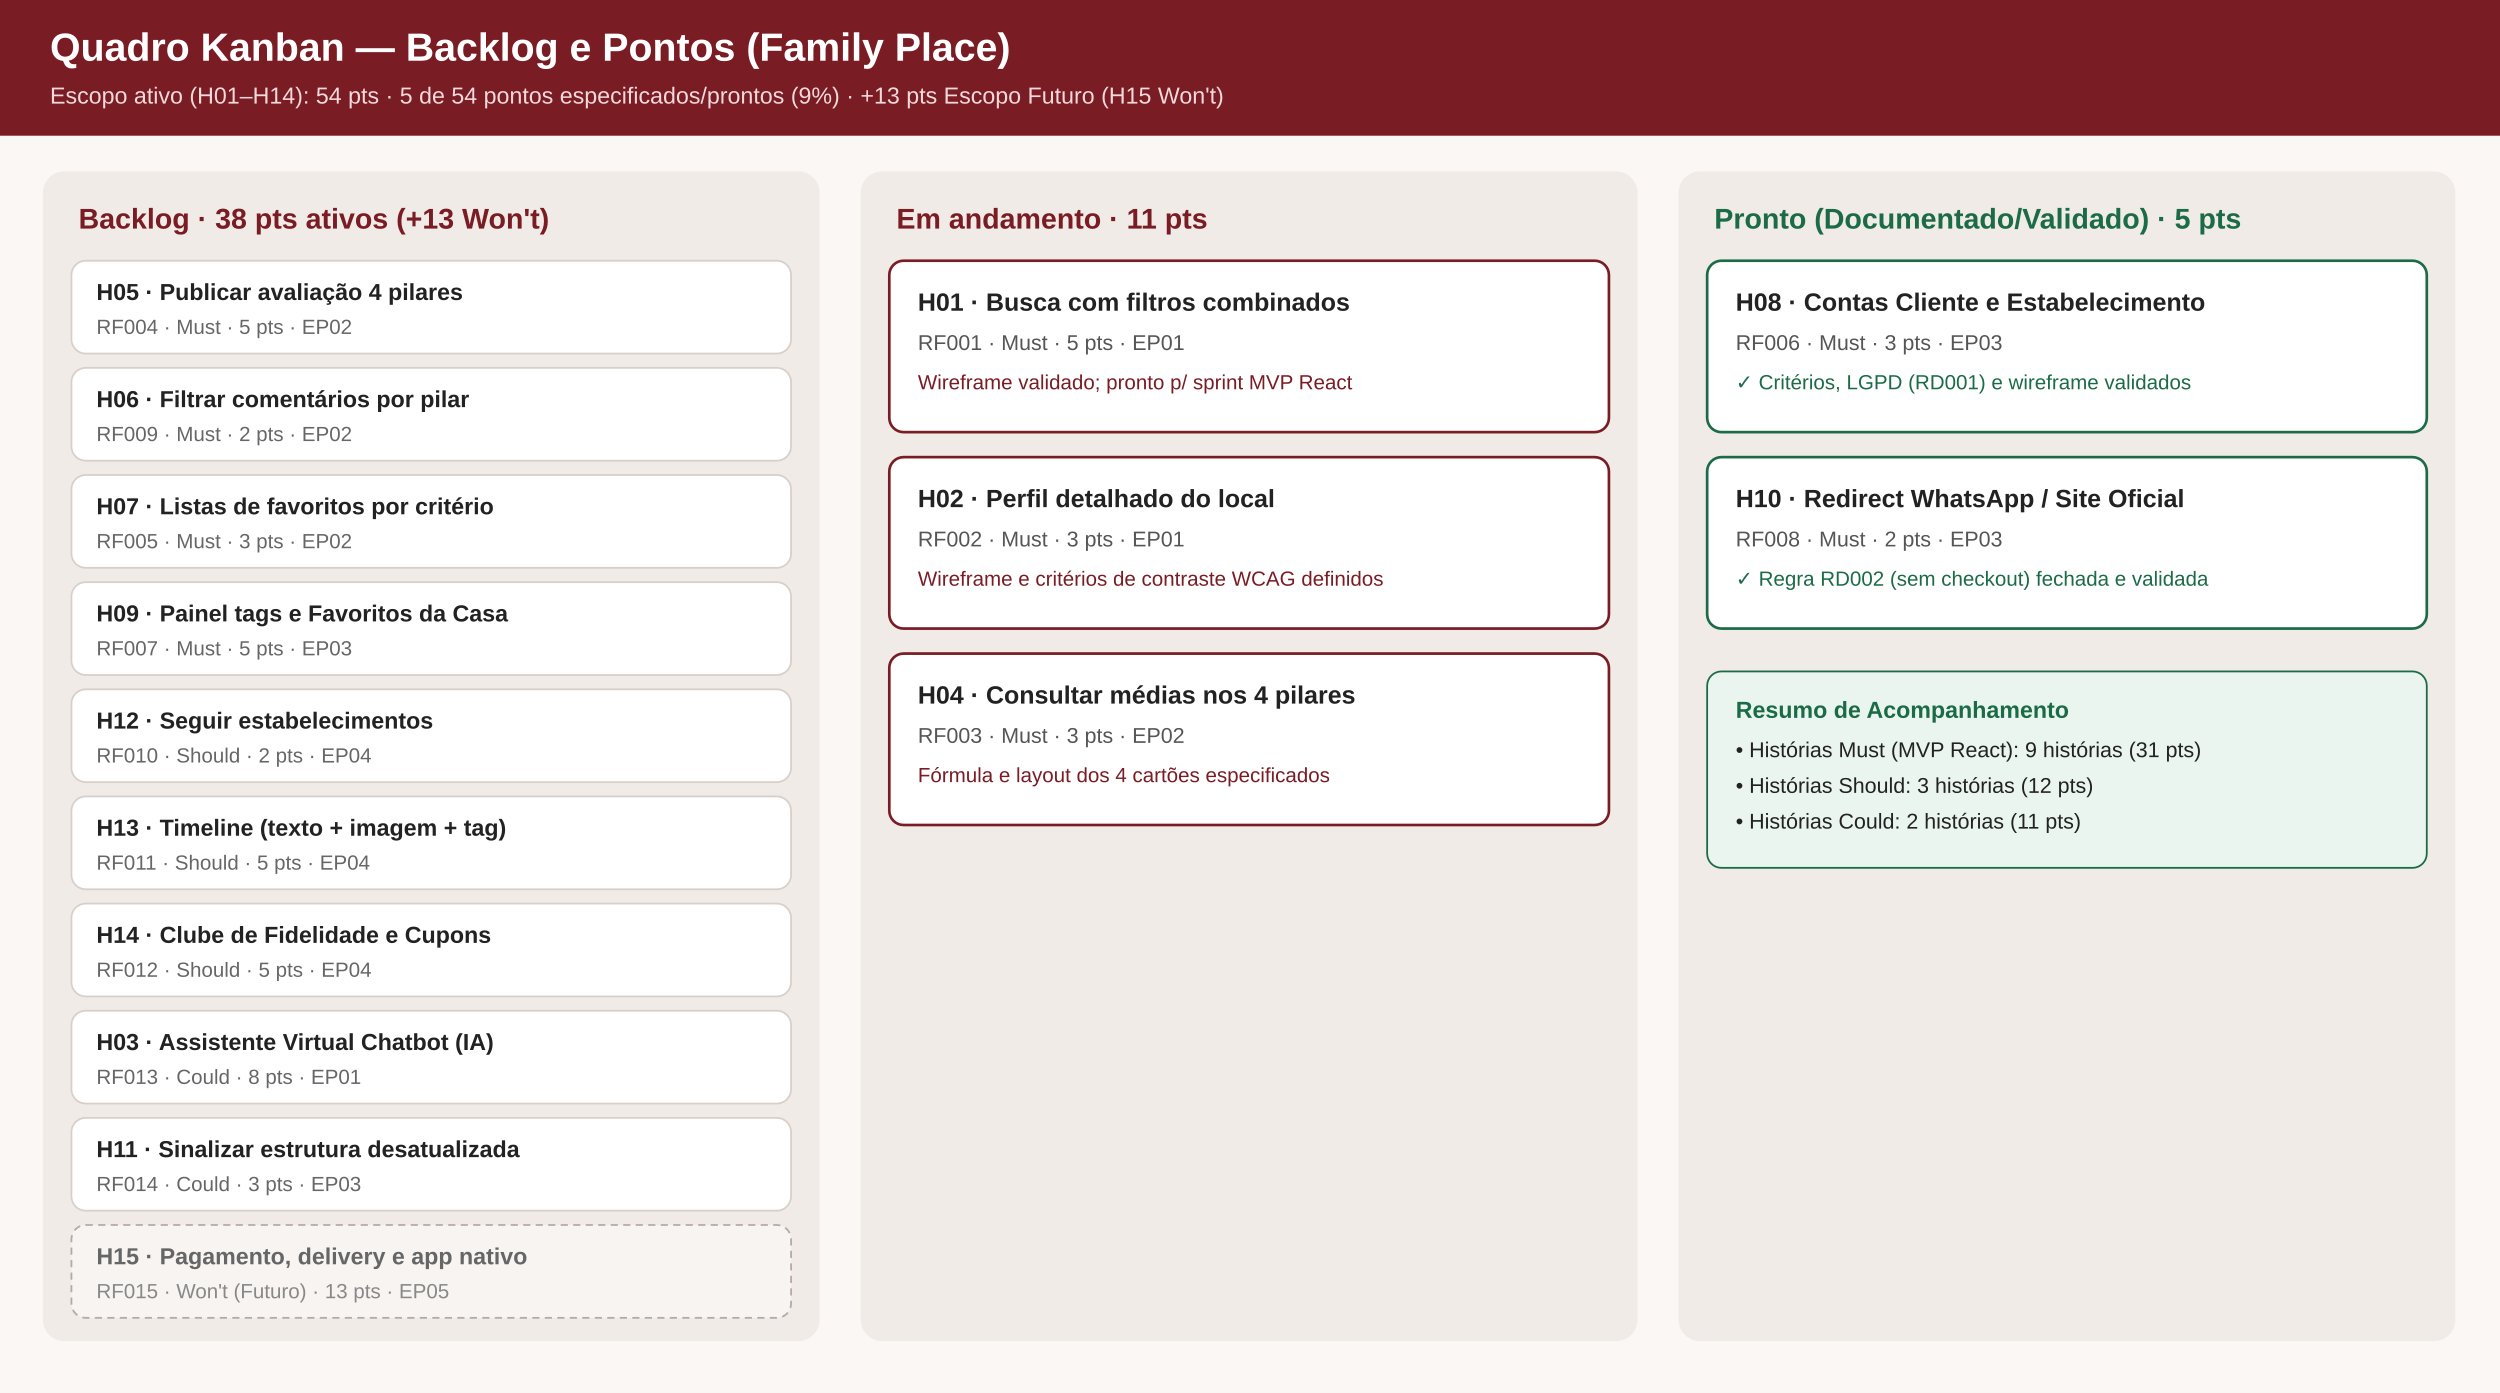
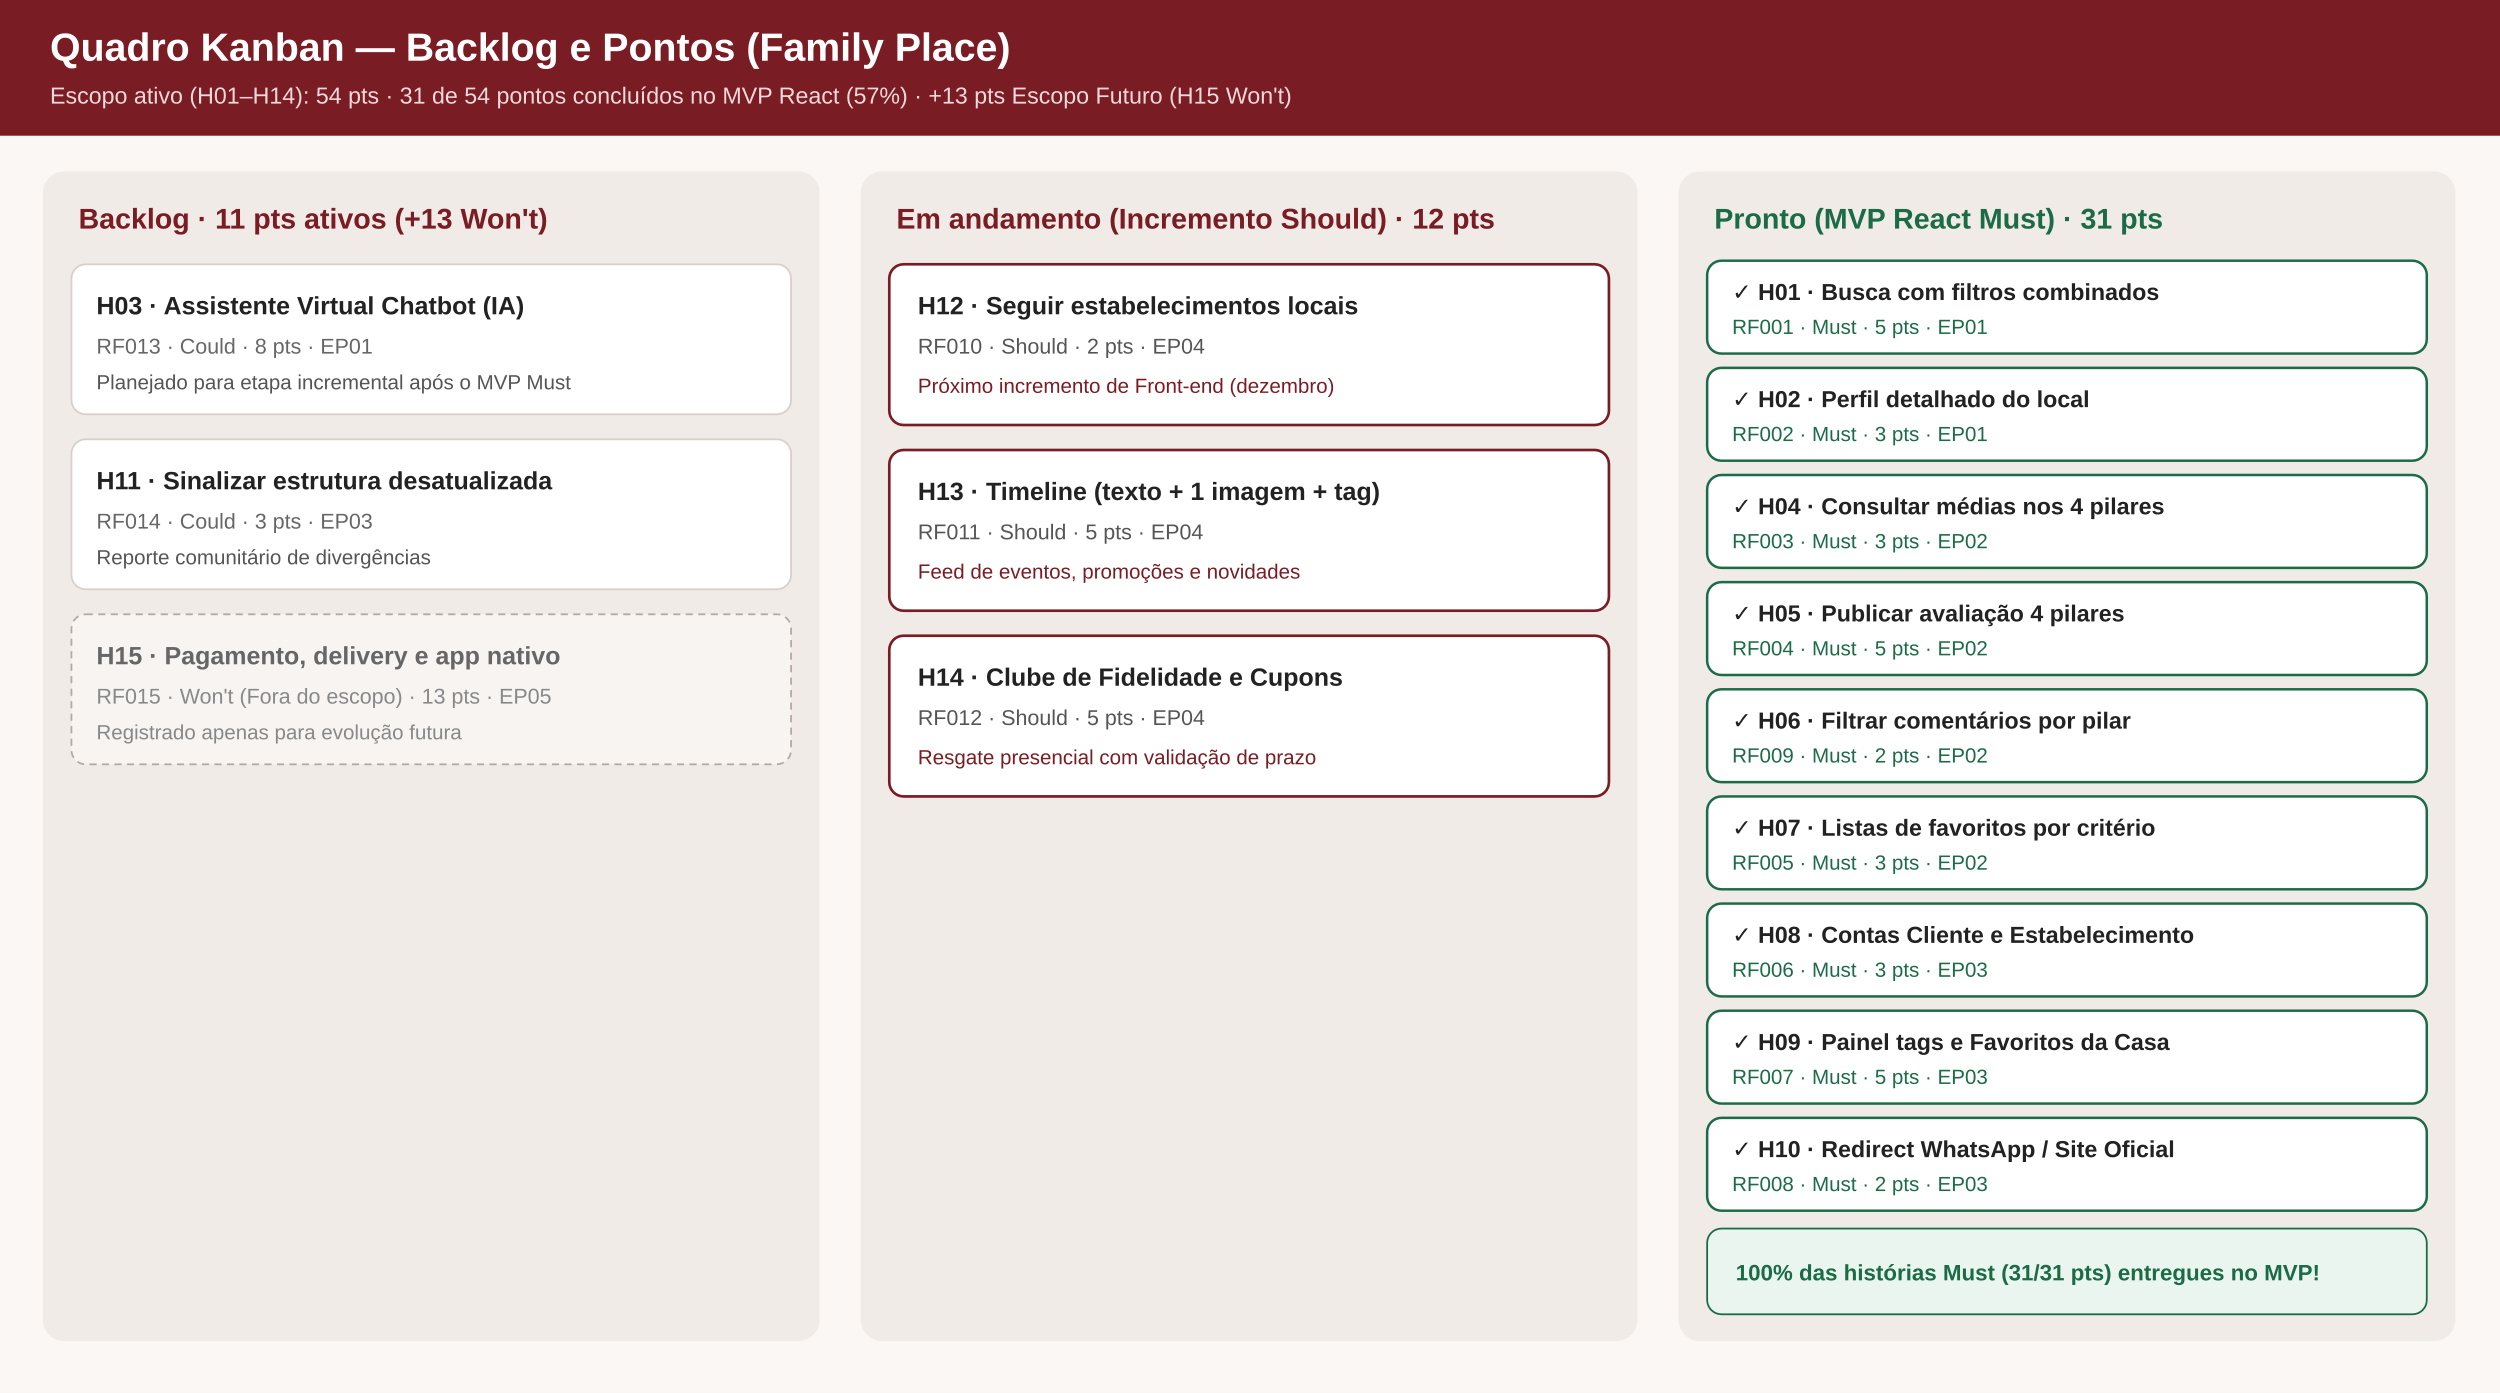
<svg xmlns="http://www.w3.org/2000/svg" viewBox="0 0 1400 780" width="1400" height="780" font-family="Segoe UI, Arial, sans-serif">
  <rect width="1400" height="780" fill="#faf7f5" />
  <rect x="0" y="0" width="1400" height="76" fill="#7a1c24" />
  <text x="28" y="34" fill="#ffffff" font-size="22" font-weight="700">Quadro Kanban — Backlog e Pontos (Family Place)</text>
-   <text x="28" y="58" fill="#f3d9db" font-size="13">Escopo ativo (H01–H14): 54 pts · 5 de 54 pontos especificados/prontos (9%) · +13 pts Escopo Futuro (H15 Won't)</text>
+   <text x="28" y="58" fill="#f3d9db" font-size="13">Escopo ativo (H01–H14): 54 pts · 31 de 54 pontos concluídos no MVP React (57%) · +13 pts Escopo Futuro (H15 Won't)</text>
  <rect x="24" y="96" width="435" height="655" rx="12" fill="#f0ebe7" />
-   <text x="44" y="128" fill="#7a1c24" font-size="16" font-weight="700">Backlog · 38 pts ativos (+13 Won't)</text>
-   <rect x="40" y="146" width="403" height="52" rx="8" fill="#ffffff" stroke="#d8cfc9" />
-   <text x="54" y="168" fill="#222" font-size="13" font-weight="700">H05 · Publicar avaliação 4 pilares</text>
-   <text x="54" y="187" fill="#666" font-size="11.5">RF004 · Must · 5 pts · EP02</text>
-   <rect x="40" y="206" width="403" height="52" rx="8" fill="#ffffff" stroke="#d8cfc9" />
-   <text x="54" y="228" fill="#222" font-size="13" font-weight="700">H06 · Filtrar comentários por pilar</text>
-   <text x="54" y="247" fill="#666" font-size="11.5">RF009 · Must · 2 pts · EP02</text>
-   <rect x="40" y="266" width="403" height="52" rx="8" fill="#ffffff" stroke="#d8cfc9" />
-   <text x="54" y="288" fill="#222" font-size="13" font-weight="700">H07 · Listas de favoritos por critério</text>
-   <text x="54" y="307" fill="#666" font-size="11.5">RF005 · Must · 3 pts · EP02</text>
-   <rect x="40" y="326" width="403" height="52" rx="8" fill="#ffffff" stroke="#d8cfc9" />
-   <text x="54" y="348" fill="#222" font-size="13" font-weight="700">H09 · Painel tags e Favoritos da Casa</text>
-   <text x="54" y="367" fill="#666" font-size="11.5">RF007 · Must · 5 pts · EP03</text>
-   <rect x="40" y="386" width="403" height="52" rx="8" fill="#ffffff" stroke="#d8cfc9" />
-   <text x="54" y="408" fill="#222" font-size="13" font-weight="700">H12 · Seguir estabelecimentos</text>
-   <text x="54" y="427" fill="#666" font-size="11.5">RF010 · Should · 2 pts · EP04</text>
-   <rect x="40" y="446" width="403" height="52" rx="8" fill="#ffffff" stroke="#d8cfc9" />
-   <text x="54" y="468" fill="#222" font-size="13" font-weight="700">H13 · Timeline (texto + imagem + tag)</text>
-   <text x="54" y="487" fill="#666" font-size="11.5">RF011 · Should · 5 pts · EP04</text>
-   <rect x="40" y="506" width="403" height="52" rx="8" fill="#ffffff" stroke="#d8cfc9" />
-   <text x="54" y="528" fill="#222" font-size="13" font-weight="700">H14 · Clube de Fidelidade e Cupons</text>
-   <text x="54" y="547" fill="#666" font-size="11.5">RF012 · Should · 5 pts · EP04</text>
-   <rect x="40" y="566" width="403" height="52" rx="8" fill="#ffffff" stroke="#d8cfc9" />
-   <text x="54" y="588" fill="#222" font-size="13" font-weight="700">H03 · Assistente Virtual Chatbot (IA)</text>
-   <text x="54" y="607" fill="#666" font-size="11.5">RF013 · Could · 8 pts · EP01</text>
-   <rect x="40" y="626" width="403" height="52" rx="8" fill="#ffffff" stroke="#d8cfc9" />
-   <text x="54" y="648" fill="#222" font-size="13" font-weight="700">H11 · Sinalizar estrutura desatualizada</text>
-   <text x="54" y="667" fill="#666" font-size="11.5">RF014 · Could · 3 pts · EP03</text>
-   <rect x="40" y="686" width="403" height="52" rx="8" fill="#f7f4f1" stroke="#b5a9a3" stroke-dasharray="4 3" />
-   <text x="54" y="708" fill="#666" font-size="13" font-weight="700">H15 · Pagamento, delivery e app nativo</text>
-   <text x="54" y="727" fill="#888" font-size="11.5">RF015 · Won't (Futuro) · 13 pts · EP05</text>
+   <text x="44" y="128" fill="#7a1c24" font-size="16" font-weight="700">Backlog · 11 pts ativos (+13 Won't)</text>
+   <rect x="40" y="148" width="403" height="84" rx="8" fill="#ffffff" stroke="#d8cfc9" />
+   <text x="54" y="176" fill="#222" font-size="14" font-weight="700">H03 · Assistente Virtual Chatbot (IA)</text>
+   <text x="54" y="198" fill="#666" font-size="12">RF013 · Could · 8 pts · EP01</text>
+   <text x="54" y="218" fill="#555" font-size="11.5">Planejado para etapa incremental após o MVP Must</text>
+   <rect x="40" y="246" width="403" height="84" rx="8" fill="#ffffff" stroke="#d8cfc9" />
+   <text x="54" y="274" fill="#222" font-size="14" font-weight="700">H11 · Sinalizar estrutura desatualizada</text>
+   <text x="54" y="296" fill="#666" font-size="12">RF014 · Could · 3 pts · EP03</text>
+   <text x="54" y="316" fill="#555" font-size="11.5">Reporte comunitário de divergências</text>
+   <rect x="40" y="344" width="403" height="84" rx="8" fill="#f7f4f1" stroke="#b5a9a3" stroke-dasharray="4 3" />
+   <text x="54" y="372" fill="#666" font-size="14" font-weight="700">H15 · Pagamento, delivery e app nativo</text>
+   <text x="54" y="394" fill="#888" font-size="12">RF015 · Won't (Fora do escopo) · 13 pts · EP05</text>
+   <text x="54" y="414" fill="#888" font-size="11.5">Registrado apenas para evolução futura</text>
  <rect x="482" y="96" width="435" height="655" rx="12" fill="#f0ebe7" />
-   <text x="502" y="128" fill="#7a1c24" font-size="16" font-weight="700">Em andamento · 11 pts</text>
-   <rect x="498" y="146" width="403" height="96" rx="8" fill="#ffffff" stroke="#7a1c24" stroke-width="1.5" />
-   <text x="514" y="174" fill="#222" font-size="14" font-weight="700">H01 · Busca com filtros combinados</text>
-   <text x="514" y="196" fill="#555" font-size="12">RF001 · Must · 5 pts · EP01</text>
-   <text x="514" y="218" fill="#7a1c24" font-size="11.5">Wireframe validado; pronto p/ sprint MVP React</text>
-   <rect x="498" y="256" width="403" height="96" rx="8" fill="#ffffff" stroke="#7a1c24" stroke-width="1.5" />
-   <text x="514" y="284" fill="#222" font-size="14" font-weight="700">H02 · Perfil detalhado do local</text>
-   <text x="514" y="306" fill="#555" font-size="12">RF002 · Must · 3 pts · EP01</text>
-   <text x="514" y="328" fill="#7a1c24" font-size="11.5">Wireframe e critérios de contraste WCAG definidos</text>
-   <rect x="498" y="366" width="403" height="96" rx="8" fill="#ffffff" stroke="#7a1c24" stroke-width="1.5" />
-   <text x="514" y="394" fill="#222" font-size="14" font-weight="700">H04 · Consultar médias nos 4 pilares</text>
-   <text x="514" y="416" fill="#555" font-size="12">RF003 · Must · 3 pts · EP02</text>
-   <text x="514" y="438" fill="#7a1c24" font-size="11.5">Fórmula e layout dos 4 cartões especificados</text>
+   <text x="502" y="128" fill="#7a1c24" font-size="16" font-weight="700">Em andamento (Incremento Should) · 12 pts</text>
+   <rect x="498" y="148" width="403" height="90" rx="8" fill="#ffffff" stroke="#7a1c24" stroke-width="1.5" />
+   <text x="514" y="176" fill="#222" font-size="14" font-weight="700">H12 · Seguir estabelecimentos locais</text>
+   <text x="514" y="198" fill="#555" font-size="12">RF010 · Should · 2 pts · EP04</text>
+   <text x="514" y="220" fill="#7a1c24" font-size="11.5">Próximo incremento de Front-end (dezembro)</text>
+   <rect x="498" y="252" width="403" height="90" rx="8" fill="#ffffff" stroke="#7a1c24" stroke-width="1.5" />
+   <text x="514" y="280" fill="#222" font-size="14" font-weight="700">H13 · Timeline (texto + 1 imagem + tag)</text>
+   <text x="514" y="302" fill="#555" font-size="12">RF011 · Should · 5 pts · EP04</text>
+   <text x="514" y="324" fill="#7a1c24" font-size="11.5">Feed de eventos, promoções e novidades</text>
+   <rect x="498" y="356" width="403" height="90" rx="8" fill="#ffffff" stroke="#7a1c24" stroke-width="1.5" />
+   <text x="514" y="384" fill="#222" font-size="14" font-weight="700">H14 · Clube de Fidelidade e Cupons</text>
+   <text x="514" y="406" fill="#555" font-size="12">RF012 · Should · 5 pts · EP04</text>
+   <text x="514" y="428" fill="#7a1c24" font-size="11.5">Resgate presencial com validação de prazo</text>
  <rect x="940" y="96" width="435" height="655" rx="12" fill="#f0ebe7" />
-   <text x="960" y="128" fill="#1b6b46" font-size="16" font-weight="700">Pronto (Documentado/Validado) · 5 pts</text>
-   <rect x="956" y="146" width="403" height="96" rx="8" fill="#ffffff" stroke="#1b6b46" stroke-width="1.5" />
-   <text x="972" y="174" fill="#222" font-size="14" font-weight="700">H08 · Contas Cliente e Estabelecimento</text>
-   <text x="972" y="196" fill="#555" font-size="12">RF006 · Must · 3 pts · EP03</text>
-   <text x="972" y="218" fill="#1b6b46" font-size="11.5">✓ Critérios, LGPD (RD001) e wireframe validados</text>
-   <rect x="956" y="256" width="403" height="96" rx="8" fill="#ffffff" stroke="#1b6b46" stroke-width="1.5" />
-   <text x="972" y="284" fill="#222" font-size="14" font-weight="700">H10 · Redirect WhatsApp / Site Oficial</text>
-   <text x="972" y="306" fill="#555" font-size="12">RF008 · Must · 2 pts · EP03</text>
-   <text x="972" y="328" fill="#1b6b46" font-size="11.5">✓ Regra RD002 (sem checkout) fechada e validada</text>
-   <rect x="956" y="376" width="403" height="110" rx="8" fill="#e9f5ee" stroke="#1b6b46" />
-   <text x="972" y="402" fill="#1b6b46" font-size="13" font-weight="700">Resumo de Acompanhamento</text>
-   <text x="972" y="424" fill="#222" font-size="12">• Histórias Must (MVP React): 9 histórias (31 pts)</text>
-   <text x="972" y="444" fill="#222" font-size="12">• Histórias Should: 3 histórias (12 pts)</text>
-   <text x="972" y="464" fill="#222" font-size="12">• Histórias Could: 2 histórias (11 pts)</text>
+   <text x="960" y="128" fill="#1b6b46" font-size="16" font-weight="700">Pronto (MVP React Must) · 31 pts</text>
+   <rect x="956" y="146" width="403" height="52" rx="8" fill="#ffffff" stroke="#1b6b46" stroke-width="1.4" />
+   <text x="970" y="168" fill="#222" font-size="13" font-weight="700">✓ H01 · Busca com filtros combinados</text>
+   <text x="970" y="187" fill="#1b6b46" font-size="11.5">RF001 · Must · 5 pts · EP01</text>
+   <rect x="956" y="206" width="403" height="52" rx="8" fill="#ffffff" stroke="#1b6b46" stroke-width="1.4" />
+   <text x="970" y="228" fill="#222" font-size="13" font-weight="700">✓ H02 · Perfil detalhado do local</text>
+   <text x="970" y="247" fill="#1b6b46" font-size="11.5">RF002 · Must · 3 pts · EP01</text>
+   <rect x="956" y="266" width="403" height="52" rx="8" fill="#ffffff" stroke="#1b6b46" stroke-width="1.4" />
+   <text x="970" y="288" fill="#222" font-size="13" font-weight="700">✓ H04 · Consultar médias nos 4 pilares</text>
+   <text x="970" y="307" fill="#1b6b46" font-size="11.5">RF003 · Must · 3 pts · EP02</text>
+   <rect x="956" y="326" width="403" height="52" rx="8" fill="#ffffff" stroke="#1b6b46" stroke-width="1.4" />
+   <text x="970" y="348" fill="#222" font-size="13" font-weight="700">✓ H05 · Publicar avaliação 4 pilares</text>
+   <text x="970" y="367" fill="#1b6b46" font-size="11.5">RF004 · Must · 5 pts · EP02</text>
+   <rect x="956" y="386" width="403" height="52" rx="8" fill="#ffffff" stroke="#1b6b46" stroke-width="1.4" />
+   <text x="970" y="408" fill="#222" font-size="13" font-weight="700">✓ H06 · Filtrar comentários por pilar</text>
+   <text x="970" y="427" fill="#1b6b46" font-size="11.5">RF009 · Must · 2 pts · EP02</text>
+   <rect x="956" y="446" width="403" height="52" rx="8" fill="#ffffff" stroke="#1b6b46" stroke-width="1.4" />
+   <text x="970" y="468" fill="#222" font-size="13" font-weight="700">✓ H07 · Listas de favoritos por critério</text>
+   <text x="970" y="487" fill="#1b6b46" font-size="11.5">RF005 · Must · 3 pts · EP02</text>
+   <rect x="956" y="506" width="403" height="52" rx="8" fill="#ffffff" stroke="#1b6b46" stroke-width="1.4" />
+   <text x="970" y="528" fill="#222" font-size="13" font-weight="700">✓ H08 · Contas Cliente e Estabelecimento</text>
+   <text x="970" y="547" fill="#1b6b46" font-size="11.5">RF006 · Must · 3 pts · EP03</text>
+   <rect x="956" y="566" width="403" height="52" rx="8" fill="#ffffff" stroke="#1b6b46" stroke-width="1.4" />
+   <text x="970" y="588" fill="#222" font-size="13" font-weight="700">✓ H09 · Painel tags e Favoritos da Casa</text>
+   <text x="970" y="607" fill="#1b6b46" font-size="11.5">RF007 · Must · 5 pts · EP03</text>
+   <rect x="956" y="626" width="403" height="52" rx="8" fill="#ffffff" stroke="#1b6b46" stroke-width="1.4" />
+   <text x="970" y="648" fill="#222" font-size="13" font-weight="700">✓ H10 · Redirect WhatsApp / Site Oficial</text>
+   <text x="970" y="667" fill="#1b6b46" font-size="11.5">RF008 · Must · 2 pts · EP03</text>
+   <rect x="956" y="688" width="403" height="48" rx="8" fill="#e9f5ee" stroke="#1b6b46" />
+   <text x="972" y="717" fill="#1b6b46" font-size="12.5" font-weight="700">100% das histórias Must (31/31 pts) entregues no MVP!</text>
</svg>
